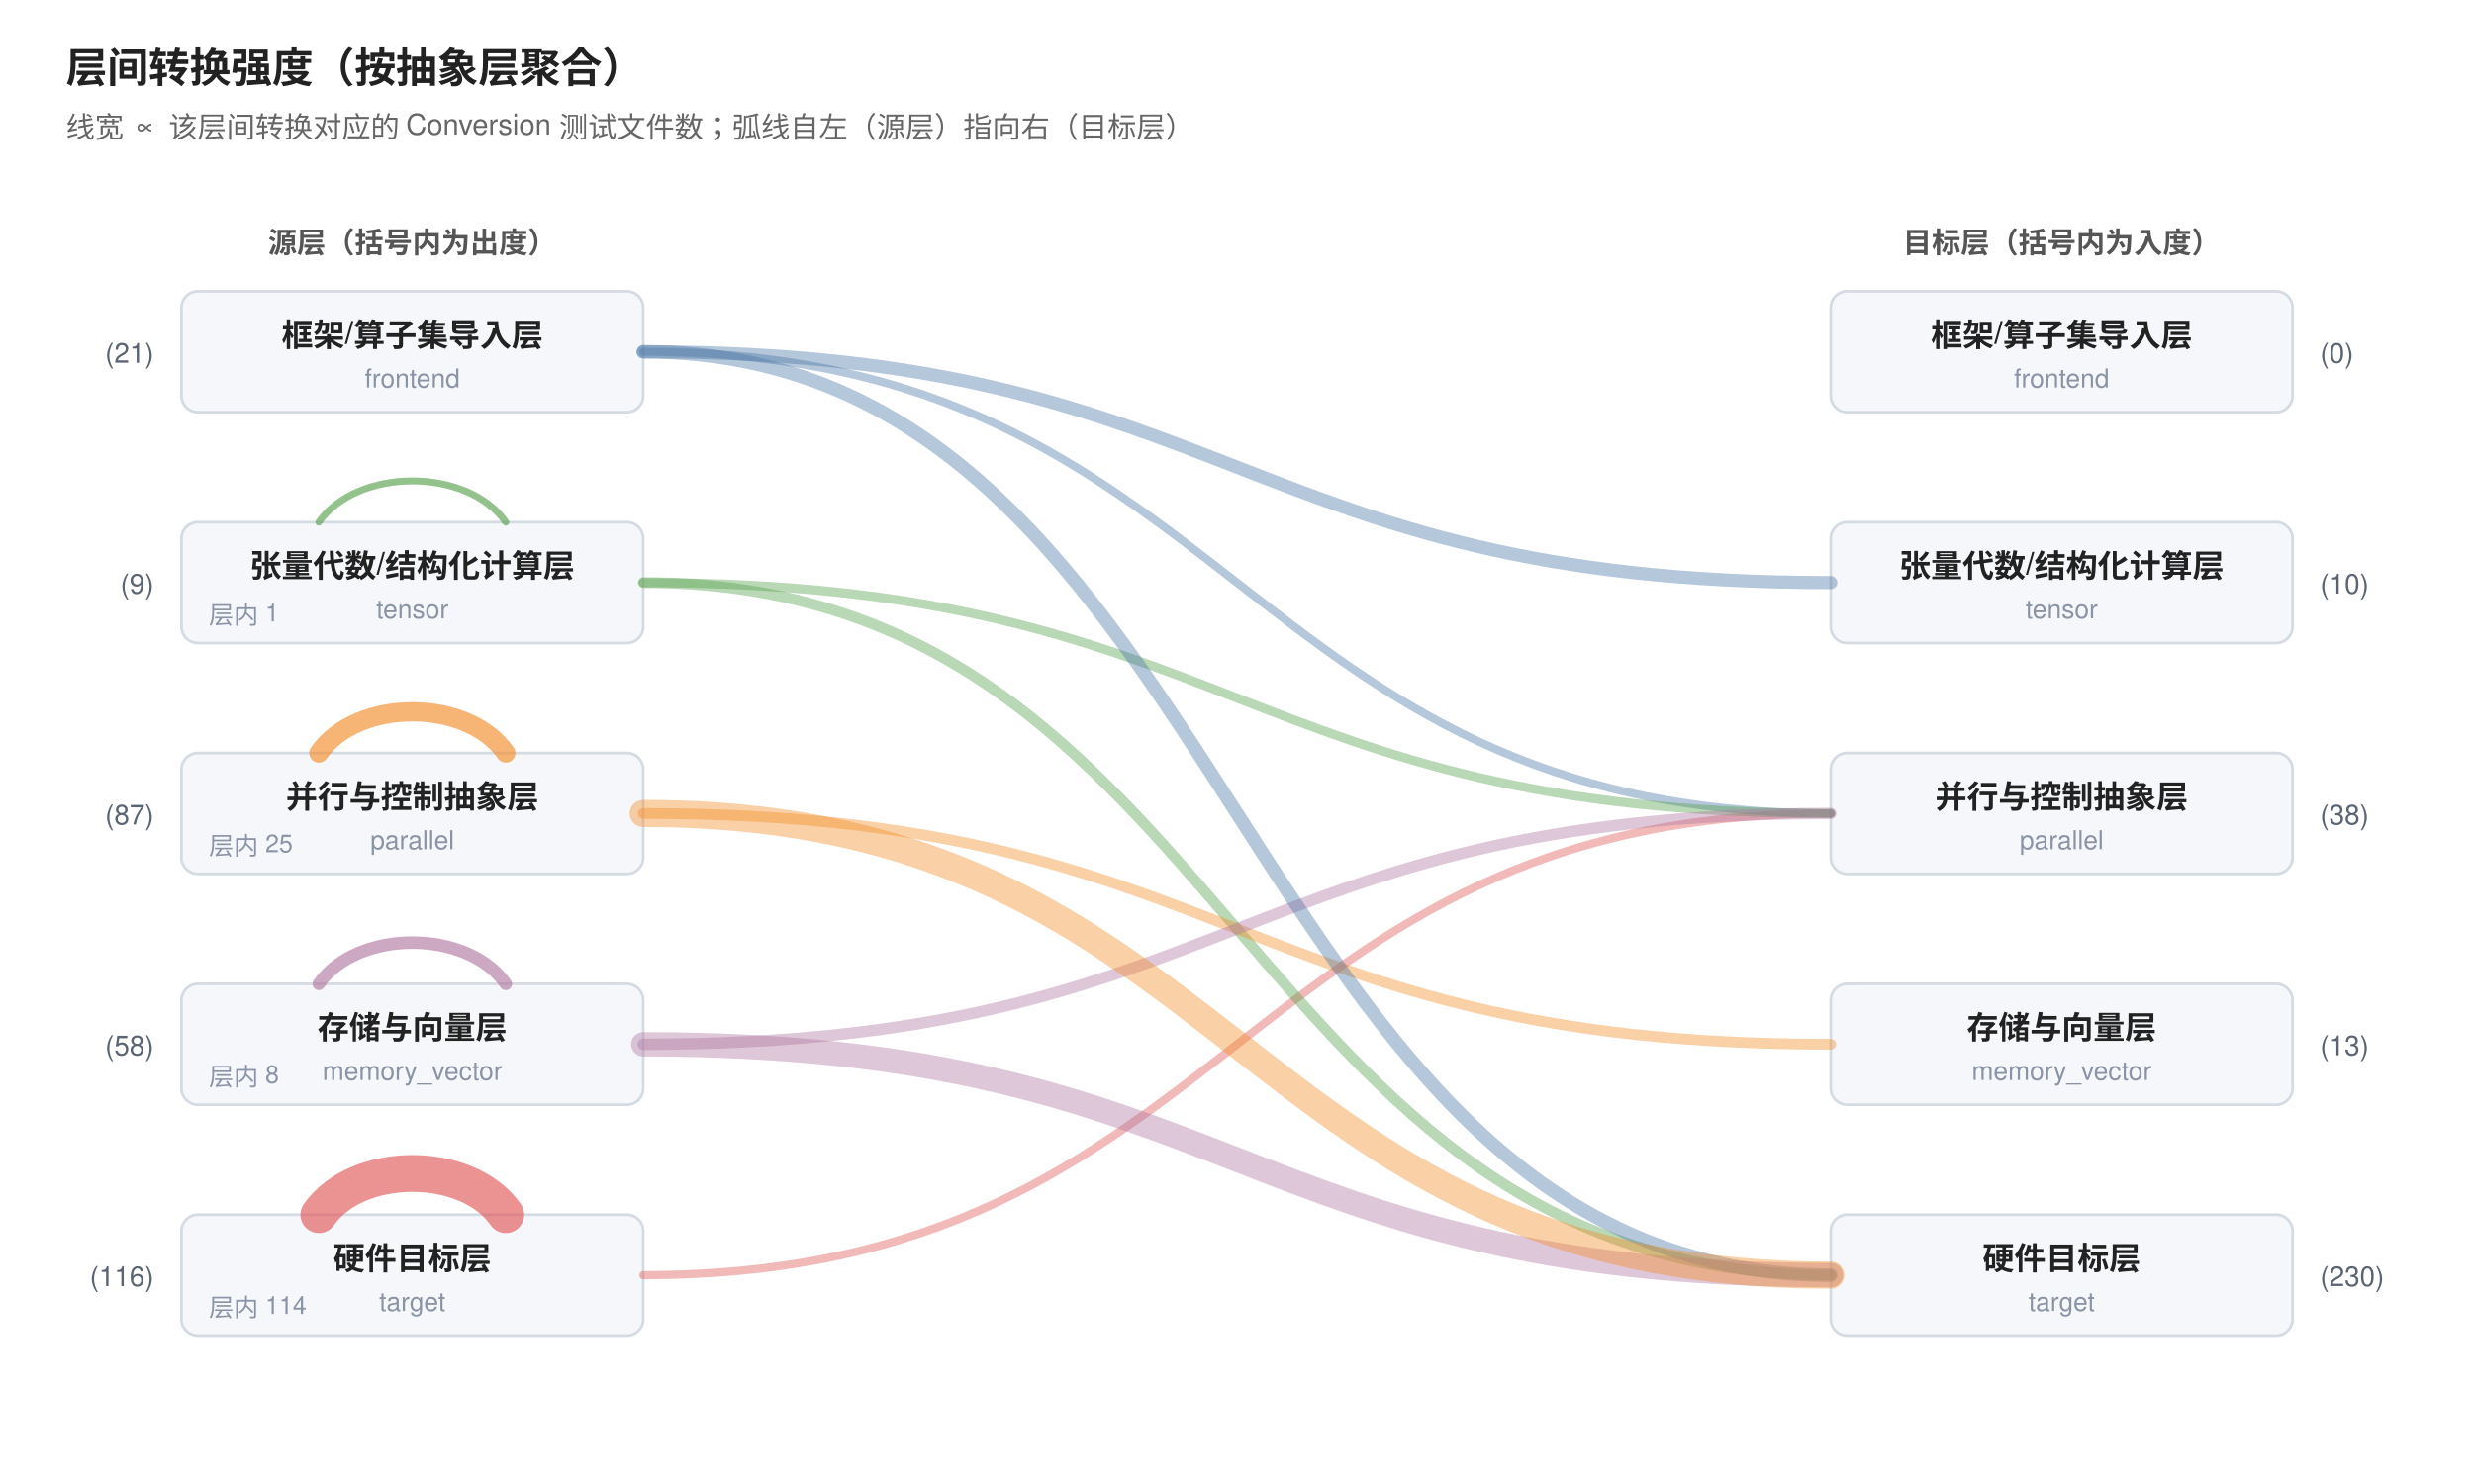
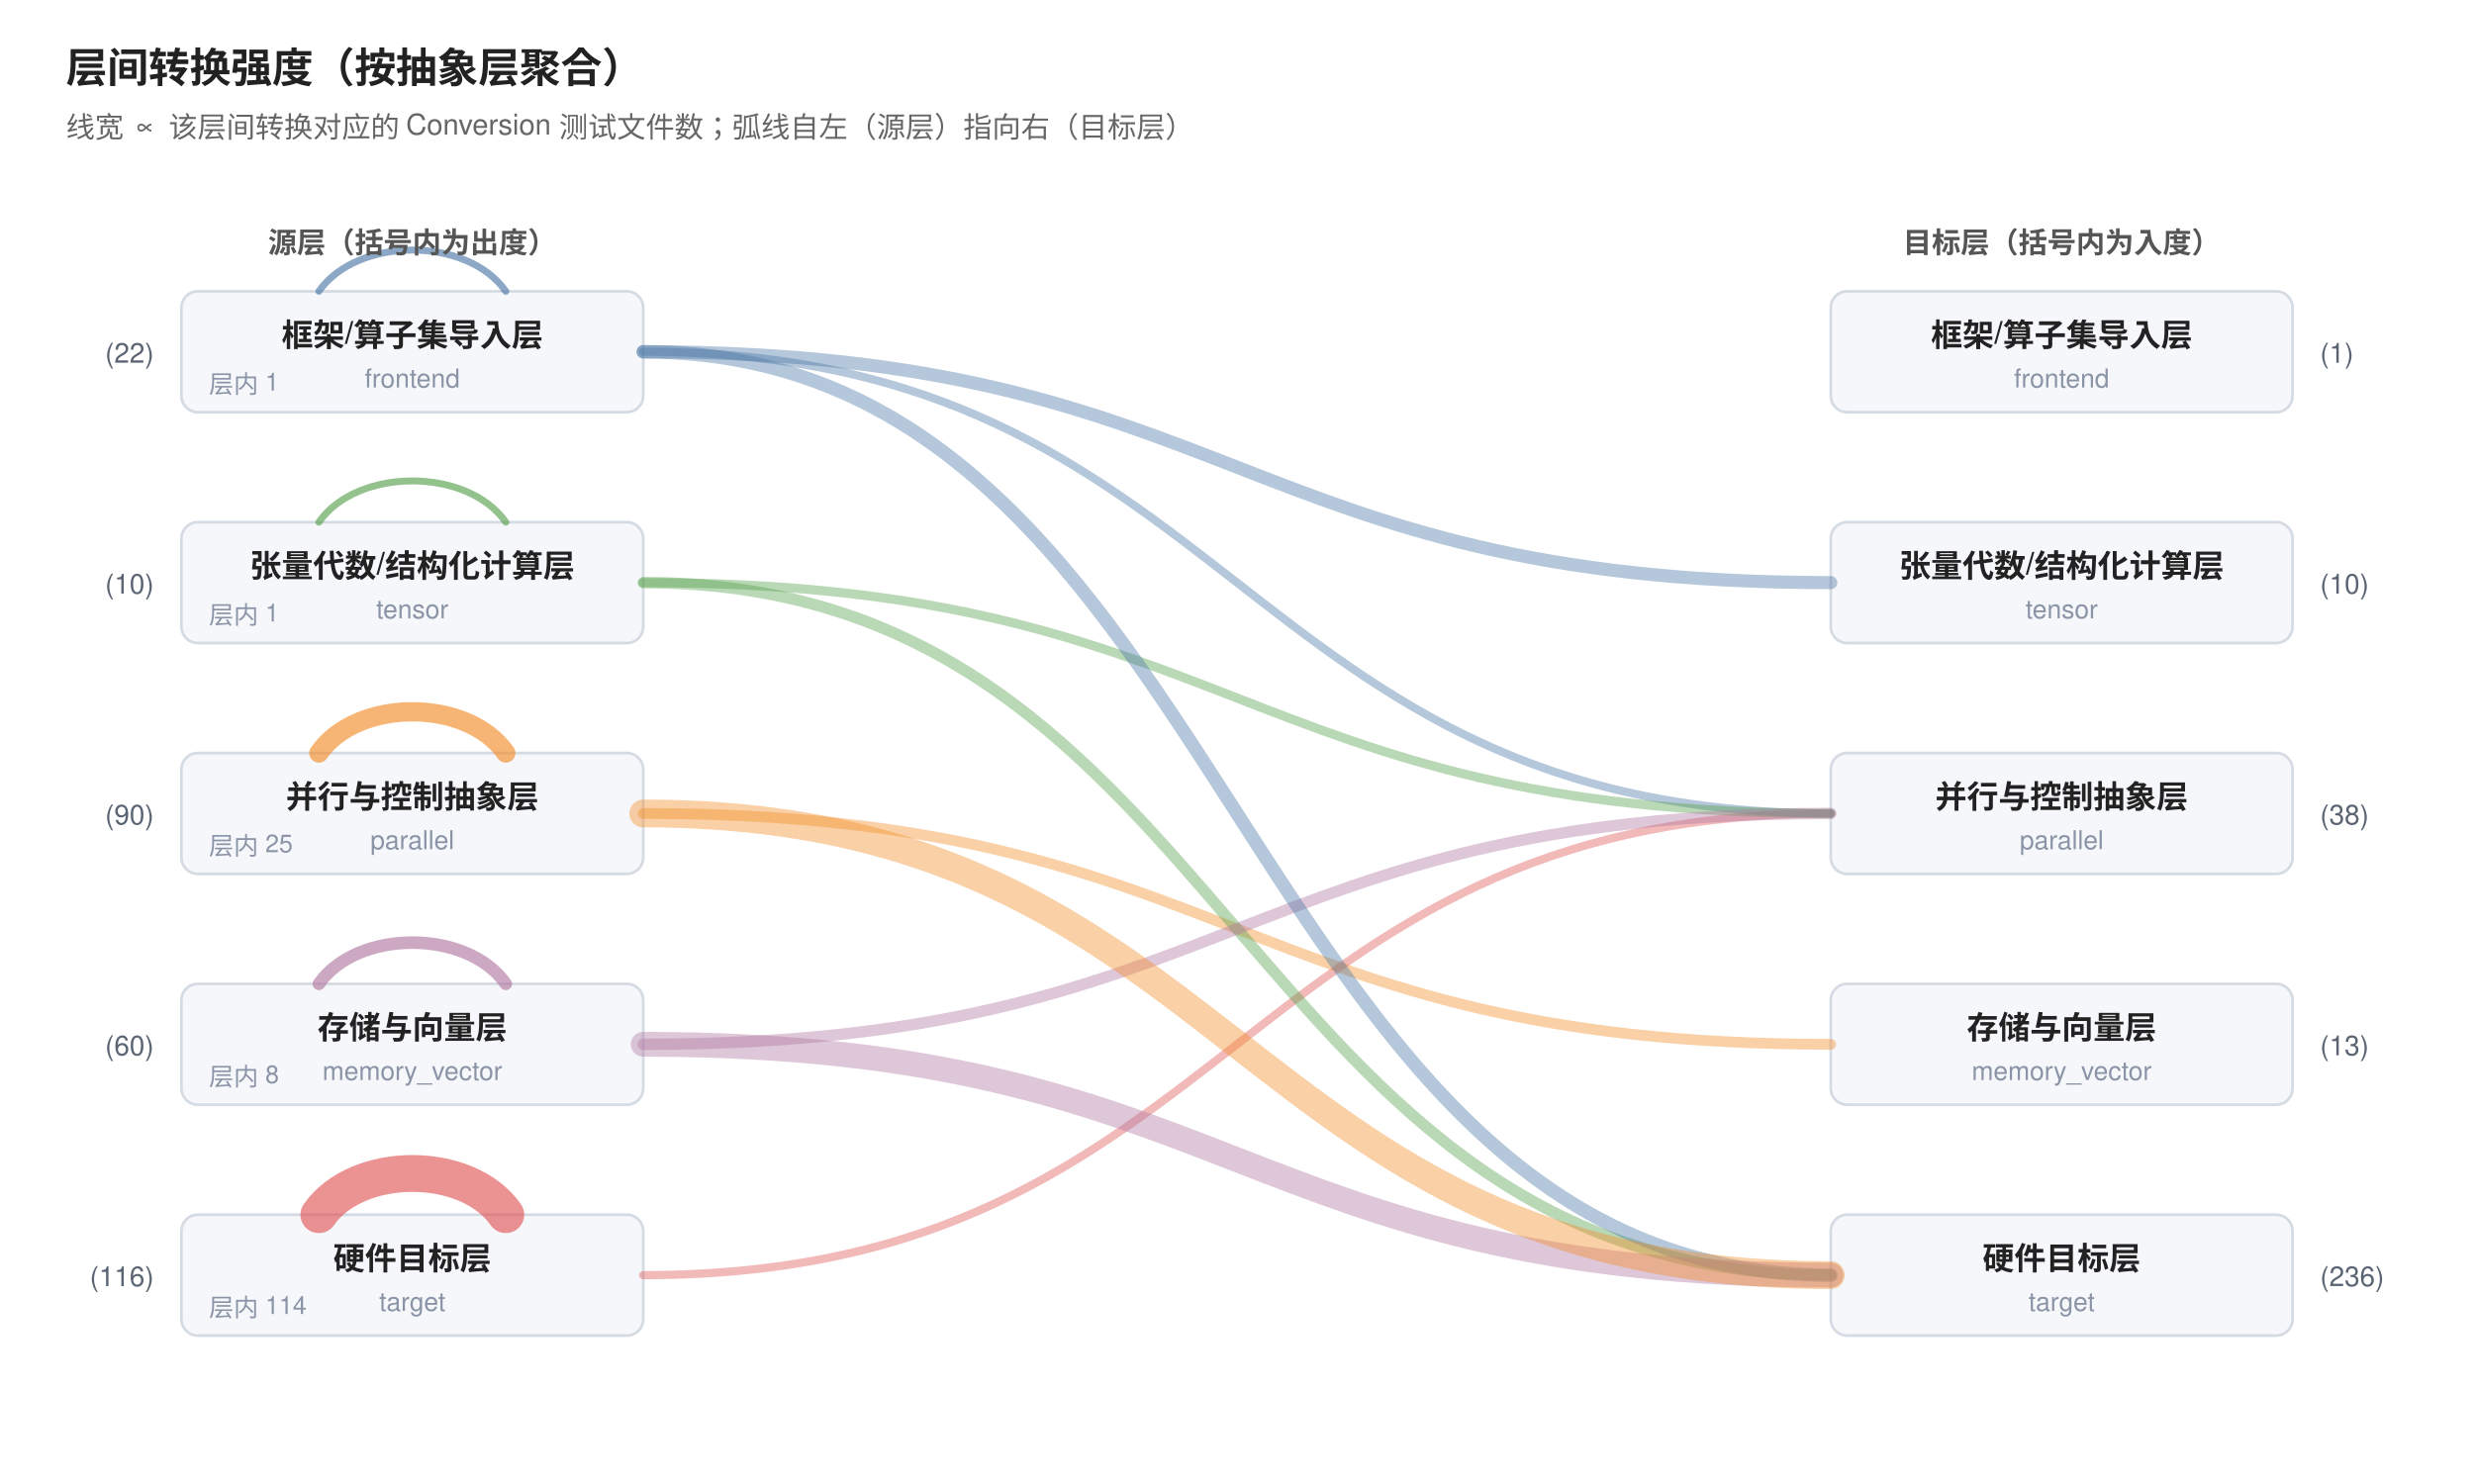
<svg xmlns="http://www.w3.org/2000/svg" width="900" height="540" viewBox="0 0 900 540" font-family="Helvetica,Arial,sans-serif">
  <rect width="900" height="540" fill="#ffffff" />
  <text x="24.0" y="30.0" font-size="15" text-anchor="start" fill="#222" font-weight="bold" opacity="1.0">层间转换强度（按抽象层聚合）</text>
  <text x="24.0" y="50.0" font-size="10.5" text-anchor="start" fill="#666" font-weight="normal" opacity="1.0">线宽 ∝ 该层间转换对应的 Conversion 测试文件数；弧线自左（源层）指向右（目标层）</text>
  <rect x="66.0" y="106.0" width="168.0" height="44.0" rx="6" fill="#f5f7fa" stroke="#d5dbe3" stroke-width="1" opacity="1.0" />
  <text x="150.0" y="126.0" font-size="11.5" text-anchor="middle" fill="#222" font-weight="bold" opacity="1.0">框架/算子集导入层</text>
  <text x="150.0" y="141.0" font-size="9.5" text-anchor="middle" fill="#8a94a6" font-weight="normal" opacity="1.0">frontend</text>
  <rect x="666.0" y="106.0" width="168.0" height="44.0" rx="6" fill="#f5f7fa" stroke="#d5dbe3" stroke-width="1" opacity="1.0" />
  <text x="750.0" y="126.0" font-size="11.5" text-anchor="middle" fill="#222" font-weight="bold" opacity="1.0">框架/算子集导入层</text>
  <text x="750.0" y="141.0" font-size="9.5" text-anchor="middle" fill="#8a94a6" font-weight="normal" opacity="1.0">frontend</text>
  <rect x="66.0" y="190.0" width="168.0" height="44.0" rx="6" fill="#f5f7fa" stroke="#d5dbe3" stroke-width="1" opacity="1.0" />
  <text x="150.0" y="210.0" font-size="11.5" text-anchor="middle" fill="#222" font-weight="bold" opacity="1.0">张量代数/结构化计算层</text>
  <text x="150.0" y="225.0" font-size="9.5" text-anchor="middle" fill="#8a94a6" font-weight="normal" opacity="1.0">tensor</text>
  <rect x="666.0" y="190.0" width="168.0" height="44.0" rx="6" fill="#f5f7fa" stroke="#d5dbe3" stroke-width="1" opacity="1.0" />
  <text x="750.0" y="210.0" font-size="11.5" text-anchor="middle" fill="#222" font-weight="bold" opacity="1.0">张量代数/结构化计算层</text>
  <text x="750.0" y="225.0" font-size="9.5" text-anchor="middle" fill="#8a94a6" font-weight="normal" opacity="1.0">tensor</text>
  <rect x="66.0" y="274.0" width="168.0" height="44.0" rx="6" fill="#f5f7fa" stroke="#d5dbe3" stroke-width="1" opacity="1.0" />
  <text x="150.0" y="294.0" font-size="11.5" text-anchor="middle" fill="#222" font-weight="bold" opacity="1.0">并行与控制抽象层</text>
  <text x="150.0" y="309.0" font-size="9.5" text-anchor="middle" fill="#8a94a6" font-weight="normal" opacity="1.0">parallel</text>
  <rect x="666.0" y="274.0" width="168.0" height="44.0" rx="6" fill="#f5f7fa" stroke="#d5dbe3" stroke-width="1" opacity="1.0" />
  <text x="750.0" y="294.0" font-size="11.5" text-anchor="middle" fill="#222" font-weight="bold" opacity="1.0">并行与控制抽象层</text>
  <text x="750.0" y="309.0" font-size="9.5" text-anchor="middle" fill="#8a94a6" font-weight="normal" opacity="1.0">parallel</text>
  <rect x="66.0" y="358.0" width="168.0" height="44.0" rx="6" fill="#f5f7fa" stroke="#d5dbe3" stroke-width="1" opacity="1.0" />
  <text x="150.0" y="378.0" font-size="11.5" text-anchor="middle" fill="#222" font-weight="bold" opacity="1.0">存储与向量层</text>
  <text x="150.0" y="393.0" font-size="9.5" text-anchor="middle" fill="#8a94a6" font-weight="normal" opacity="1.0">memory_vector</text>
  <rect x="666.0" y="358.0" width="168.0" height="44.0" rx="6" fill="#f5f7fa" stroke="#d5dbe3" stroke-width="1" opacity="1.0" />
  <text x="750.0" y="378.0" font-size="11.5" text-anchor="middle" fill="#222" font-weight="bold" opacity="1.0">存储与向量层</text>
  <text x="750.0" y="393.0" font-size="9.5" text-anchor="middle" fill="#8a94a6" font-weight="normal" opacity="1.0">memory_vector</text>
  <rect x="66.0" y="442.0" width="168.0" height="44.0" rx="6" fill="#f5f7fa" stroke="#d5dbe3" stroke-width="1" opacity="1.0" />
  <text x="150.0" y="462.0" font-size="11.5" text-anchor="middle" fill="#222" font-weight="bold" opacity="1.0">硬件目标层</text>
  <text x="150.0" y="477.0" font-size="9.5" text-anchor="middle" fill="#8a94a6" font-weight="normal" opacity="1.0">target</text>
  <rect x="666.0" y="442.0" width="168.0" height="44.0" rx="6" fill="#f5f7fa" stroke="#d5dbe3" stroke-width="1" opacity="1.0" />
  <text x="750.0" y="462.0" font-size="11.5" text-anchor="middle" fill="#222" font-weight="bold" opacity="1.0">硬件目标层</text>
  <text x="750.0" y="477.0" font-size="9.5" text-anchor="middle" fill="#8a94a6" font-weight="normal" opacity="1.0">target</text>
  <path d="M 116.0 190.0 C 130.0 170.0 170.0 170.0 184.0 190.0" fill="none" stroke="#59A14F" stroke-width="2.524" opacity="0.65" stroke-linecap="round" />
  <text x="76.0" y="227.0" font-size="9" text-anchor="start" fill="#8a94a6" font-weight="normal" opacity="1.0">层内 1</text>
+   <path d="M 116.0 106.0 C 130.0 86.0 170.0 86.0 184.0 106.0" fill="none" stroke="#4E79A7" stroke-width="2.524" opacity="0.65" stroke-linecap="round" />
+   <text x="76.0" y="143.0" font-size="9" text-anchor="start" fill="#8a94a6" font-weight="normal" opacity="1.0">层内 1</text>
  <path d="M 234.0 464.0 C 450.0 464.0 450.0 296.0 666.0 296.0" fill="none" stroke="#E15759" stroke-width="2.989" opacity="0.42" stroke-linecap="round" />
  <path d="M 234.0 128.0 C 450.0 128.0 450.0 296.0 666.0 296.0" fill="none" stroke="#4E79A7" stroke-width="2.989" opacity="0.42" stroke-linecap="round" />
  <path d="M 234.0 212.0 C 450.0 212.0 450.0 296.0 666.0 296.0" fill="none" stroke="#59A14F" stroke-width="3.347" opacity="0.42" stroke-linecap="round" />
-   <path d="M 234.0 212.0 C 450.0 212.0 450.0 464.0 666.0 464.0" fill="none" stroke="#59A14F" stroke-width="3.913" opacity="0.42" stroke-linecap="round" />
  <path d="M 234.0 296.0 C 450.0 296.0 450.0 380.0 666.0 380.0" fill="none" stroke="#F28E2B" stroke-width="3.913" opacity="0.42" stroke-linecap="round" />
+   <path d="M 234.0 212.0 C 450.0 212.0 450.0 464.0 666.0 464.0" fill="none" stroke="#59A14F" stroke-width="4.153" opacity="0.42" stroke-linecap="round" />
  <path d="M 234.0 380.0 C 450.0 380.0 450.0 296.0 666.0 296.0" fill="none" stroke="#B07AA1" stroke-width="4.153" opacity="0.42" stroke-linecap="round" />
  <path d="M 116.0 358.0 C 130.0 338.0 170.0 338.0 184.0 358.0" fill="none" stroke="#B07AA1" stroke-width="4.579" opacity="0.65" stroke-linecap="round" />
  <text x="76.0" y="395.0" font-size="9" text-anchor="start" fill="#8a94a6" font-weight="normal" opacity="1.0">层内 8</text>
  <path d="M 234.0 128.0 C 450.0 128.0 450.0 212.0 666.0 212.0" fill="none" stroke="#4E79A7" stroke-width="4.772" opacity="0.42" stroke-linecap="round" />
  <path d="M 234.0 128.0 C 450.0 128.0 450.0 464.0 666.0 464.0" fill="none" stroke="#4E79A7" stroke-width="4.954" opacity="0.42" stroke-linecap="round" />
  <path d="M 116.0 274.0 C 130.0 254.0 170.0 254.0 184.0 274.0" fill="none" stroke="#F28E2B" stroke-width="7.02" opacity="0.65" stroke-linecap="round" />
  <text x="76.0" y="311.0" font-size="9" text-anchor="start" fill="#8a94a6" font-weight="normal" opacity="1.0">层内 25</text>
-   <path d="M 234.0 380.0 C 450.0 380.0 450.0 464.0 666.0 464.0" fill="none" stroke="#B07AA1" stroke-width="8.855" opacity="0.42" stroke-linecap="round" />
-   <path d="M 234.0 296.0 C 450.0 296.0 450.0 464.0 666.0 464.0" fill="none" stroke="#F28E2B" stroke-width="9.885" opacity="0.42" stroke-linecap="round" />
+   <path d="M 234.0 380.0 C 450.0 380.0 450.0 464.0 666.0 464.0" fill="none" stroke="#B07AA1" stroke-width="9.023" opacity="0.42" stroke-linecap="round" />
+   <path d="M 234.0 296.0 C 450.0 296.0 450.0 464.0 666.0 464.0" fill="none" stroke="#F28E2B" stroke-width="10.106" opacity="0.42" stroke-linecap="round" />
  <path d="M 116.0 442.0 C 130.0 422.0 170.0 422.0 184.0 442.0" fill="none" stroke="#E15759" stroke-width="13.4" opacity="0.65" stroke-linecap="round" />
  <text x="76.0" y="479.0" font-size="9" text-anchor="start" fill="#8a94a6" font-weight="normal" opacity="1.0">层内 114</text>
  <text x="150.0" y="92.0" font-size="10.5" text-anchor="middle" fill="#555" font-weight="bold" opacity="1.0">源层（括号内为出度）</text>
  <text x="750.0" y="92.0" font-size="10.5" text-anchor="middle" fill="#555" font-weight="bold" opacity="1.0">目标层（括号内为入度）</text>
-   <text x="56.0" y="132.0" font-size="10" text-anchor="end" fill="#5a6472" font-weight="normal" opacity="1.0">(21)</text>
-   <text x="844.0" y="132.0" font-size="10" text-anchor="start" fill="#5a6472" font-weight="normal" opacity="1.0">(0)</text>
-   <text x="56.0" y="216.0" font-size="10" text-anchor="end" fill="#5a6472" font-weight="normal" opacity="1.0">(9)</text>
+   <text x="56.0" y="132.0" font-size="10" text-anchor="end" fill="#5a6472" font-weight="normal" opacity="1.0">(22)</text>
+   <text x="844.0" y="132.0" font-size="10" text-anchor="start" fill="#5a6472" font-weight="normal" opacity="1.0">(1)</text>
+   <text x="56.0" y="216.0" font-size="10" text-anchor="end" fill="#5a6472" font-weight="normal" opacity="1.0">(10)</text>
  <text x="844.0" y="216.0" font-size="10" text-anchor="start" fill="#5a6472" font-weight="normal" opacity="1.0">(10)</text>
-   <text x="56.0" y="300.0" font-size="10" text-anchor="end" fill="#5a6472" font-weight="normal" opacity="1.0">(87)</text>
+   <text x="56.0" y="300.0" font-size="10" text-anchor="end" fill="#5a6472" font-weight="normal" opacity="1.0">(90)</text>
  <text x="844.0" y="300.0" font-size="10" text-anchor="start" fill="#5a6472" font-weight="normal" opacity="1.0">(38)</text>
-   <text x="56.0" y="384.0" font-size="10" text-anchor="end" fill="#5a6472" font-weight="normal" opacity="1.0">(58)</text>
+   <text x="56.0" y="384.0" font-size="10" text-anchor="end" fill="#5a6472" font-weight="normal" opacity="1.0">(60)</text>
  <text x="844.0" y="384.0" font-size="10" text-anchor="start" fill="#5a6472" font-weight="normal" opacity="1.0">(13)</text>
  <text x="56.0" y="468.0" font-size="10" text-anchor="end" fill="#5a6472" font-weight="normal" opacity="1.0">(116)</text>
-   <text x="844.0" y="468.0" font-size="10" text-anchor="start" fill="#5a6472" font-weight="normal" opacity="1.0">(230)</text>
+   <text x="844.0" y="468.0" font-size="10" text-anchor="start" fill="#5a6472" font-weight="normal" opacity="1.0">(236)</text>
</svg>
